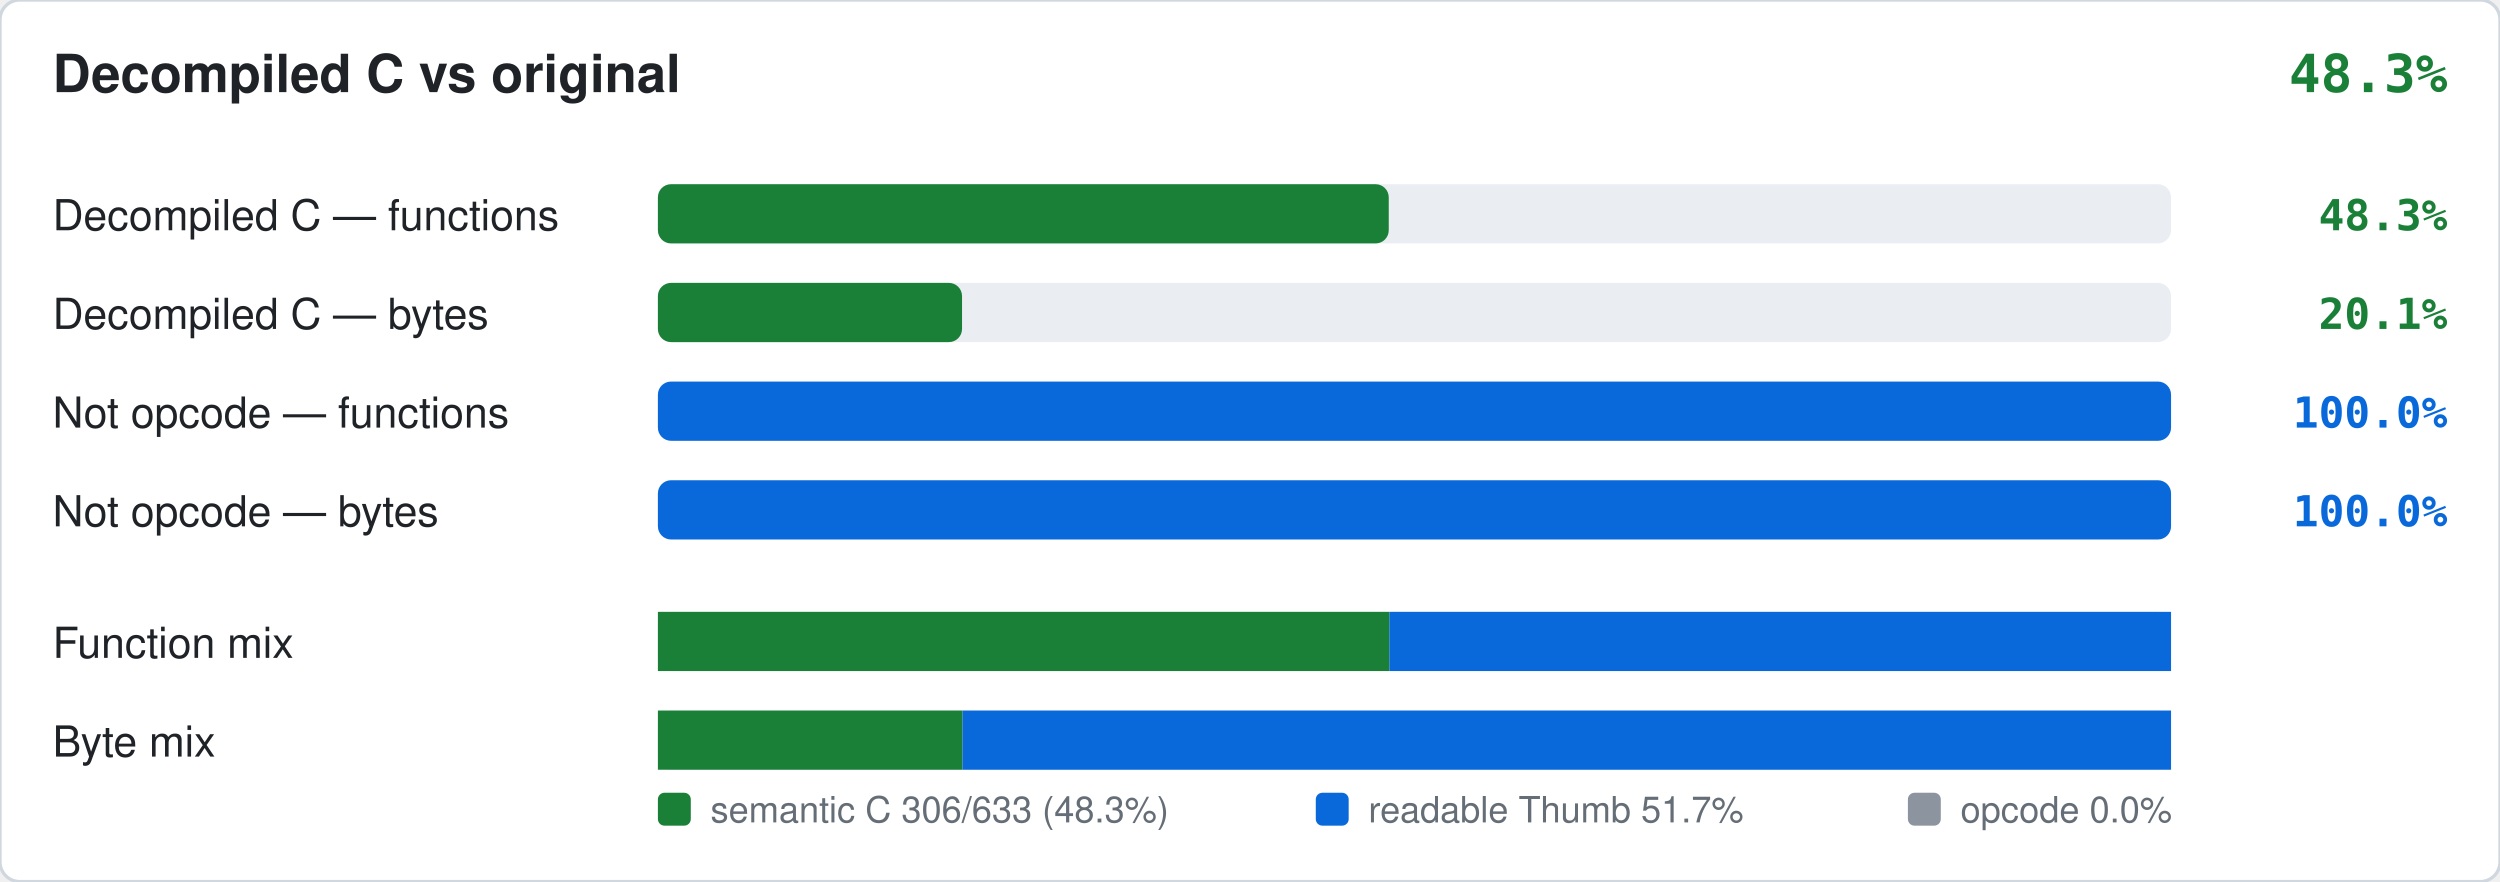
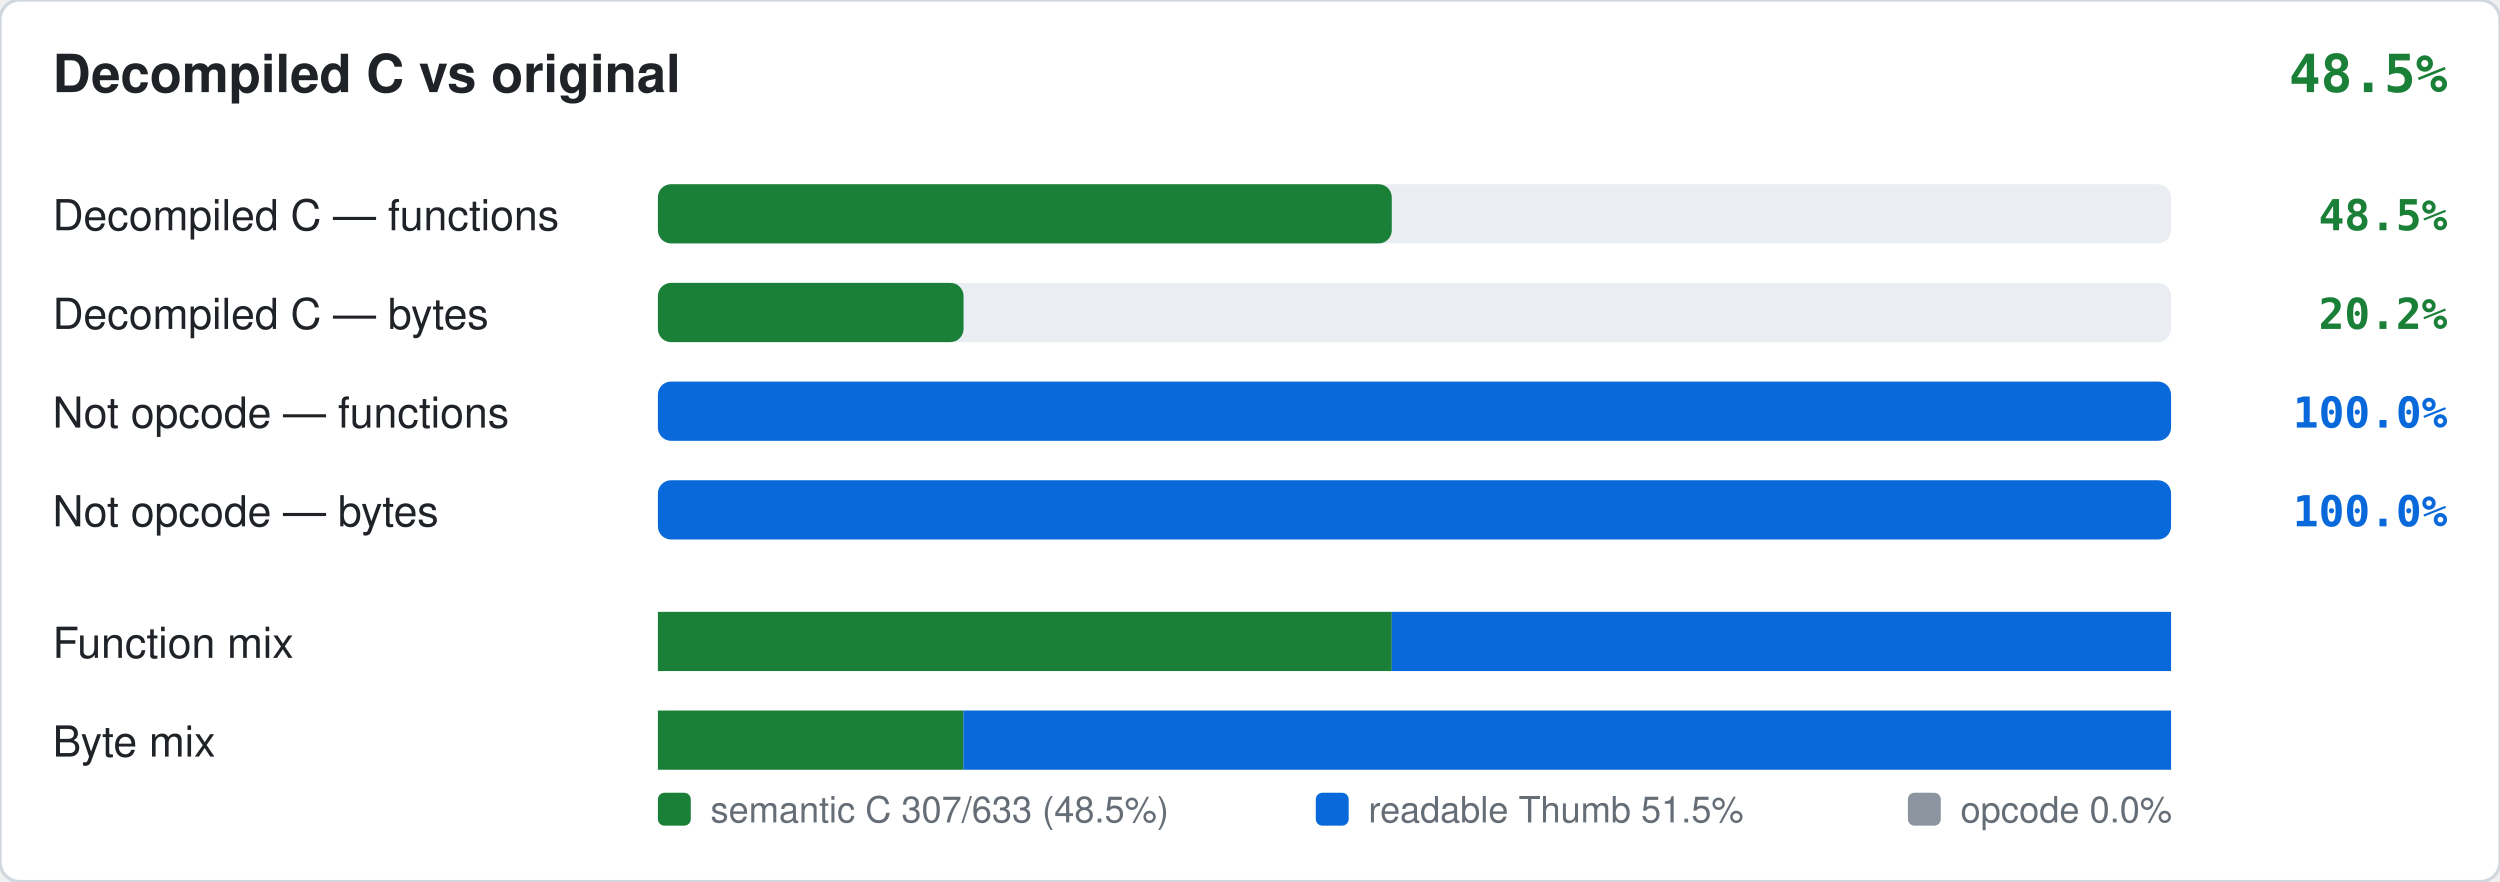
- <svg xmlns="http://www.w3.org/2000/svg" width="760" height="268" viewBox="0 0 760 268" role="img" aria-label="Decompiled C 48.3% functions, 20.1% bytes (306/633, 18,176/90,272)">
+ <svg xmlns="http://www.w3.org/2000/svg" width="760" height="268" viewBox="0 0 760 268" role="img" aria-label="Decompiled C 48.5% functions, 20.2% bytes (307/633, 18,232/90,272)">
  <rect width="760" height="268" rx="6" fill="#ffffff" stroke="#d0d7de" />
  <text x="16" y="28" font-family="-apple-system,BlinkMacSystemFont,Segoe UI,Helvetica,Arial,sans-serif" font-size="16" font-weight="600" fill="#1f2328">Decompiled C vs original</text>
-   <text x="744" y="28" text-anchor="end" font-family="ui-monospace,SFMono-Regular,Menlo,Consolas,monospace" font-size="16" font-weight="700" fill="#1a7f37">48.3%</text>
+   <text x="744" y="28" text-anchor="end" font-family="ui-monospace,SFMono-Regular,Menlo,Consolas,monospace" font-size="16" font-weight="700" fill="#1a7f37">48.5%</text>
  <text x="16" y="70" font-family="-apple-system,BlinkMacSystemFont,Segoe UI,Helvetica,Arial,sans-serif" font-size="13" fill="#1f2328">Decompiled C — functions</text>
  <rect x="200.00" y="56.00" width="460.00" height="18.00" rx="4" fill="#eaeef2" />
-   <rect x="200.00" y="56.00" width="222.18" height="18.00" rx="4" fill="#1a7f37" />
-   <text x="744" y="70" text-anchor="end" font-family="ui-monospace,SFMono-Regular,Menlo,Consolas,monospace" font-size="13" font-weight="700" fill="#1a7f37">48.3%</text>
+   <rect x="200.00" y="56.00" width="223.10" height="18.00" rx="4" fill="#1a7f37" />
+   <text x="744" y="70" text-anchor="end" font-family="ui-monospace,SFMono-Regular,Menlo,Consolas,monospace" font-size="13" font-weight="700" fill="#1a7f37">48.5%</text>
  <text x="16" y="100" font-family="-apple-system,BlinkMacSystemFont,Segoe UI,Helvetica,Arial,sans-serif" font-size="13" fill="#1f2328">Decompiled C — bytes</text>
  <rect x="200.00" y="86.00" width="460.00" height="18.00" rx="4" fill="#eaeef2" />
-   <rect x="200.00" y="86.00" width="92.46" height="18.00" rx="4" fill="#1a7f37" />
-   <text x="744" y="100" text-anchor="end" font-family="ui-monospace,SFMono-Regular,Menlo,Consolas,monospace" font-size="13" font-weight="700" fill="#1a7f37">20.1%</text>
+   <rect x="200.00" y="86.00" width="92.92" height="18.00" rx="4" fill="#1a7f37" />
+   <text x="744" y="100" text-anchor="end" font-family="ui-monospace,SFMono-Regular,Menlo,Consolas,monospace" font-size="13" font-weight="700" fill="#1a7f37">20.2%</text>
  <text x="16" y="130" font-family="-apple-system,BlinkMacSystemFont,Segoe UI,Helvetica,Arial,sans-serif" font-size="13" fill="#1f2328">Not opcode — functions</text>
  <rect x="200.00" y="116.00" width="460.00" height="18.00" rx="4" fill="#eaeef2" />
  <rect x="200.00" y="116.00" width="460.00" height="18.00" rx="4" fill="#0969da" />
  <text x="744" y="130" text-anchor="end" font-family="ui-monospace,SFMono-Regular,Menlo,Consolas,monospace" font-size="13" font-weight="700" fill="#0969da">100.0%</text>
  <text x="16" y="160" font-family="-apple-system,BlinkMacSystemFont,Segoe UI,Helvetica,Arial,sans-serif" font-size="13" fill="#1f2328">Not opcode — bytes</text>
  <rect x="200.00" y="146.00" width="460.00" height="18.00" rx="4" fill="#eaeef2" />
  <rect x="200.00" y="146.00" width="460.00" height="18.00" rx="4" fill="#0969da" />
  <text x="744" y="160" text-anchor="end" font-family="ui-monospace,SFMono-Regular,Menlo,Consolas,monospace" font-size="13" font-weight="700" fill="#0969da">100.0%</text>
  <text x="16" y="200" font-family="-apple-system,BlinkMacSystemFont,Segoe UI,Helvetica,Arial,sans-serif" font-size="13" fill="#1f2328">Function mix</text>
  <rect x="200.00" y="186.00" width="460.00" height="18.00" rx="4" fill="#eaeef2" />
-   <rect x="200.00" y="186.00" width="222.37" height="18.00" fill="#1a7f37" />
-   <rect x="422.37" y="186.00" width="237.63" height="18.00" fill="#0969da" />
+   <rect x="200.00" y="186.00" width="223.10" height="18.00" fill="#1a7f37" />
+   <rect x="423.10" y="186.00" width="236.90" height="18.00" fill="#0969da" />
  <text x="16" y="230" font-family="-apple-system,BlinkMacSystemFont,Segoe UI,Helvetica,Arial,sans-serif" font-size="13" fill="#1f2328">Byte mix</text>
  <rect x="200.00" y="216.00" width="460.00" height="18.00" rx="4" fill="#eaeef2" />
-   <rect x="200.00" y="216.00" width="92.62" height="18.00" fill="#1a7f37" />
-   <rect x="292.62" y="216.00" width="367.38" height="18.00" fill="#0969da" />
+   <rect x="200.00" y="216.00" width="92.90" height="18.00" fill="#1a7f37" />
+   <rect x="292.90" y="216.00" width="367.10" height="18.00" fill="#0969da" />
  <rect x="200" y="241" width="10" height="10" rx="2" fill="#1a7f37" />
-   <text x="216" y="250" font-family="-apple-system,BlinkMacSystemFont,Segoe UI,Helvetica,Arial,sans-serif" font-size="11" fill="#656d76">semantic C 306/633 (48.3%)</text>
+   <text x="216" y="250" font-family="-apple-system,BlinkMacSystemFont,Segoe UI,Helvetica,Arial,sans-serif" font-size="11" fill="#656d76">semantic C 307/633 (48.5%)</text>
  <rect x="400" y="241" width="10" height="10" rx="2" fill="#0969da" />
-   <text x="416" y="250" font-family="-apple-system,BlinkMacSystemFont,Segoe UI,Helvetica,Arial,sans-serif" font-size="11" fill="#656d76">readable Thumb 51.7%</text>
+   <text x="416" y="250" font-family="-apple-system,BlinkMacSystemFont,Segoe UI,Helvetica,Arial,sans-serif" font-size="11" fill="#656d76">readable Thumb 51.5%</text>
  <rect x="580" y="241" width="10" height="10" rx="2" fill="#8c959f" />
  <text x="596" y="250" font-family="-apple-system,BlinkMacSystemFont,Segoe UI,Helvetica,Arial,sans-serif" font-size="11" fill="#656d76">opcode 0.0%</text>
</svg>
